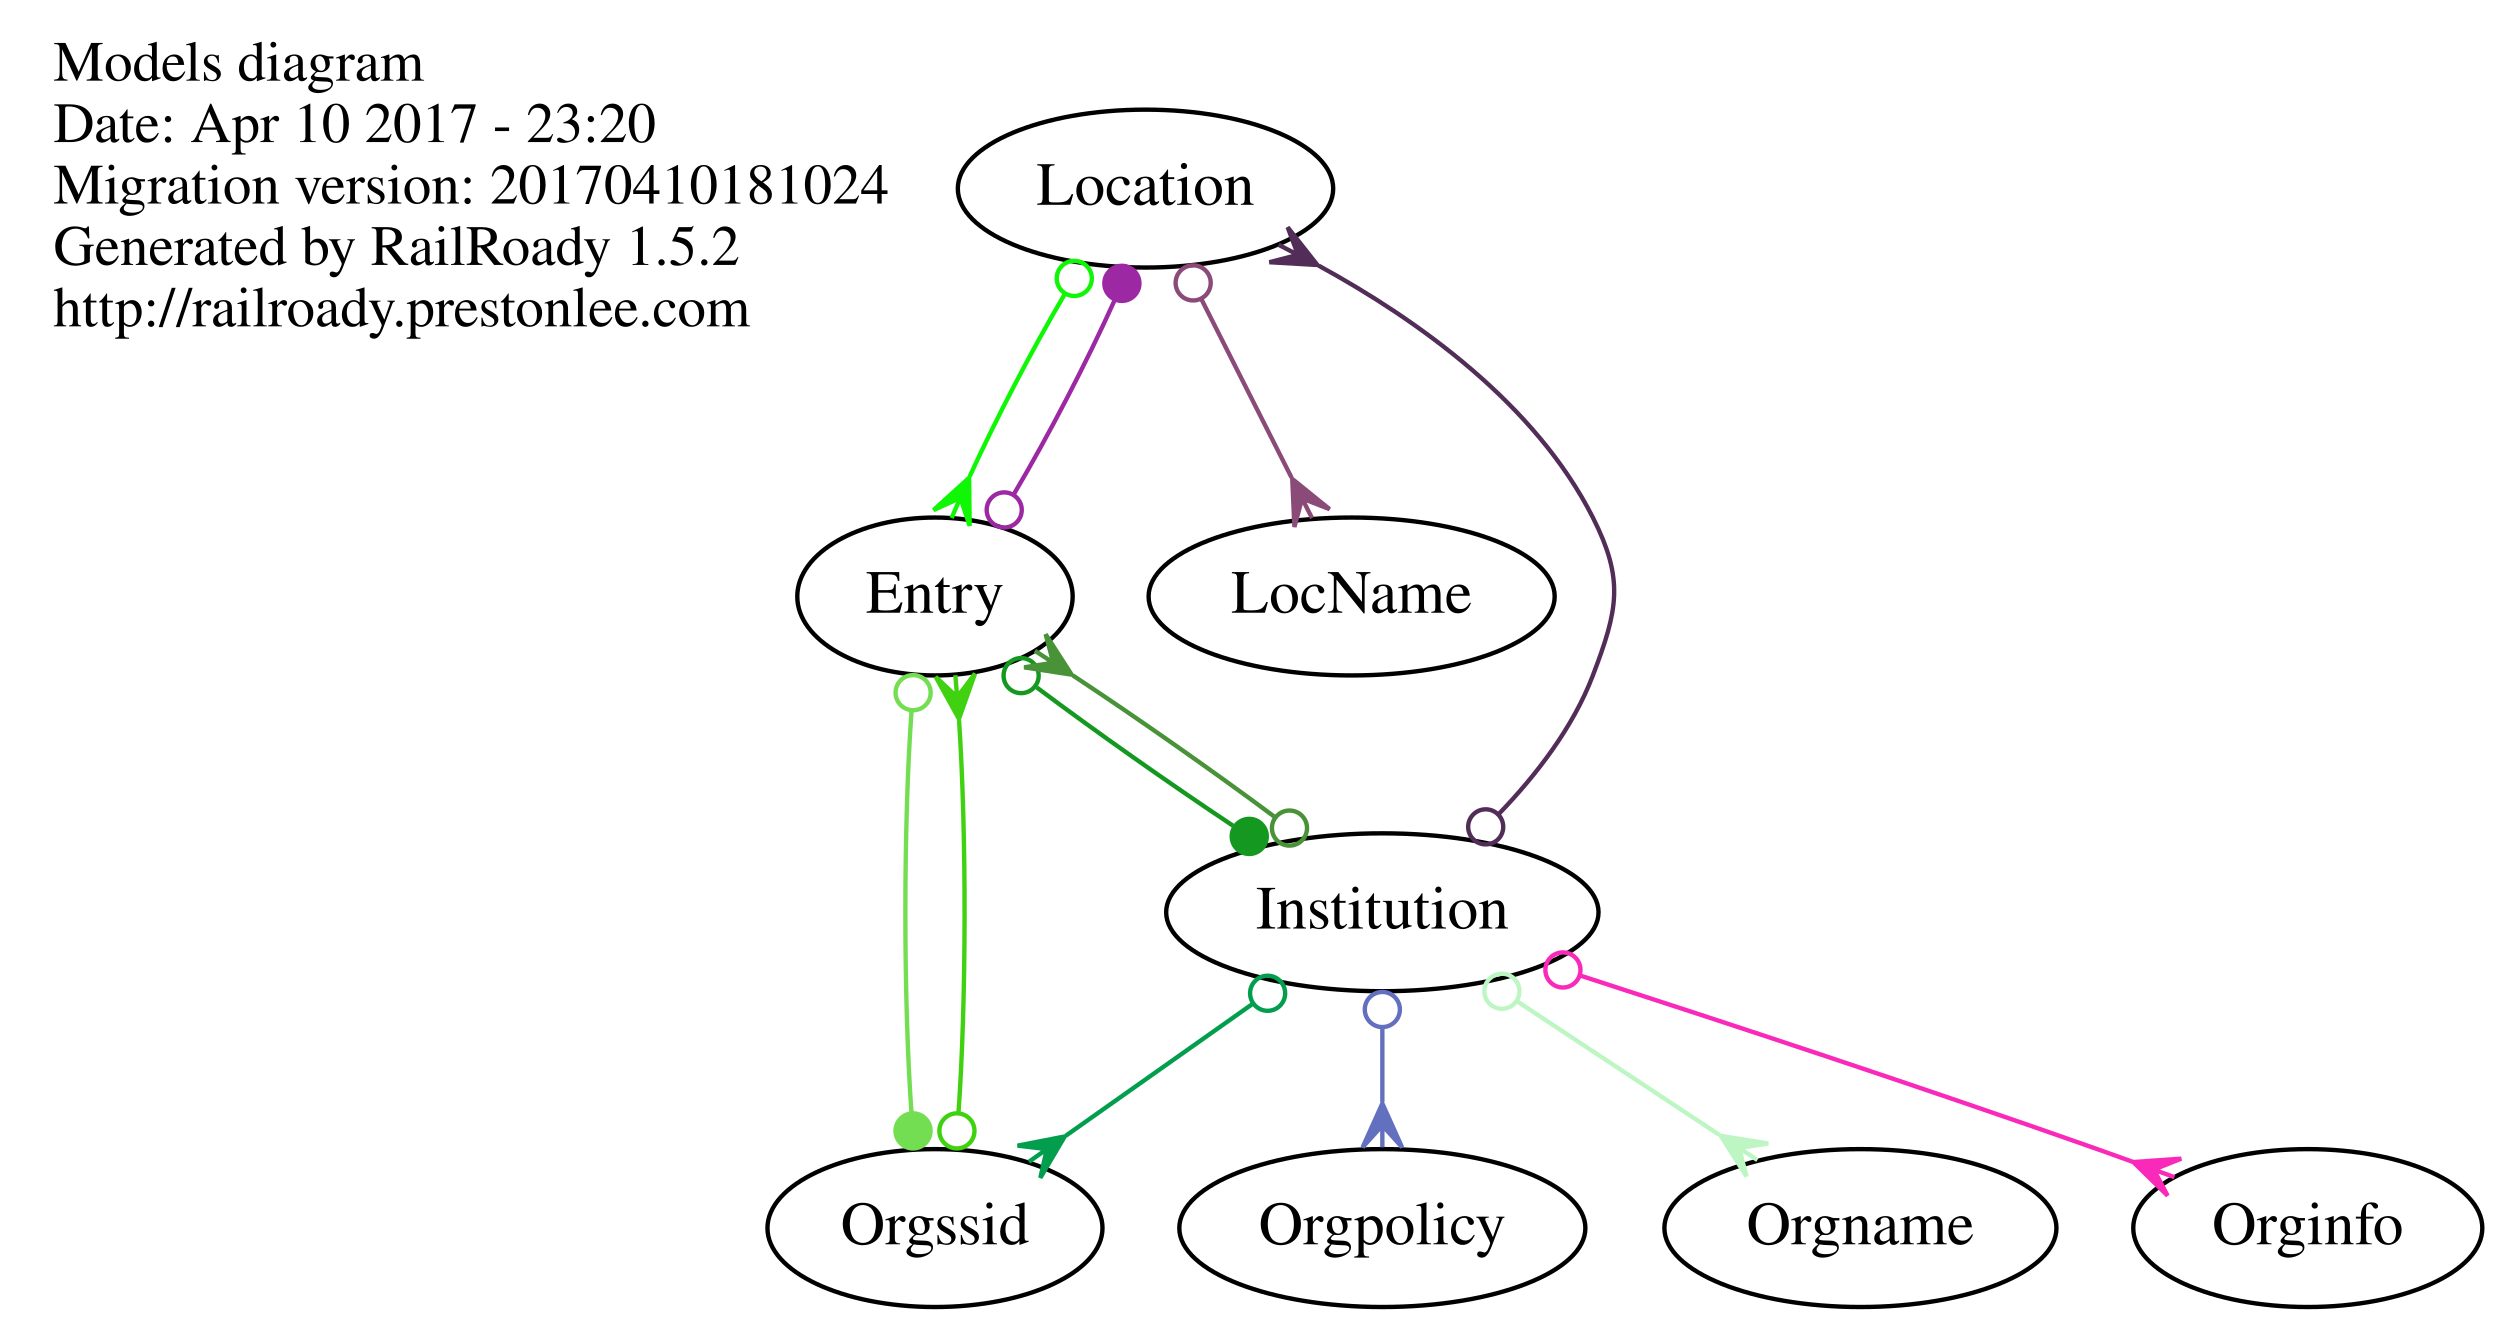
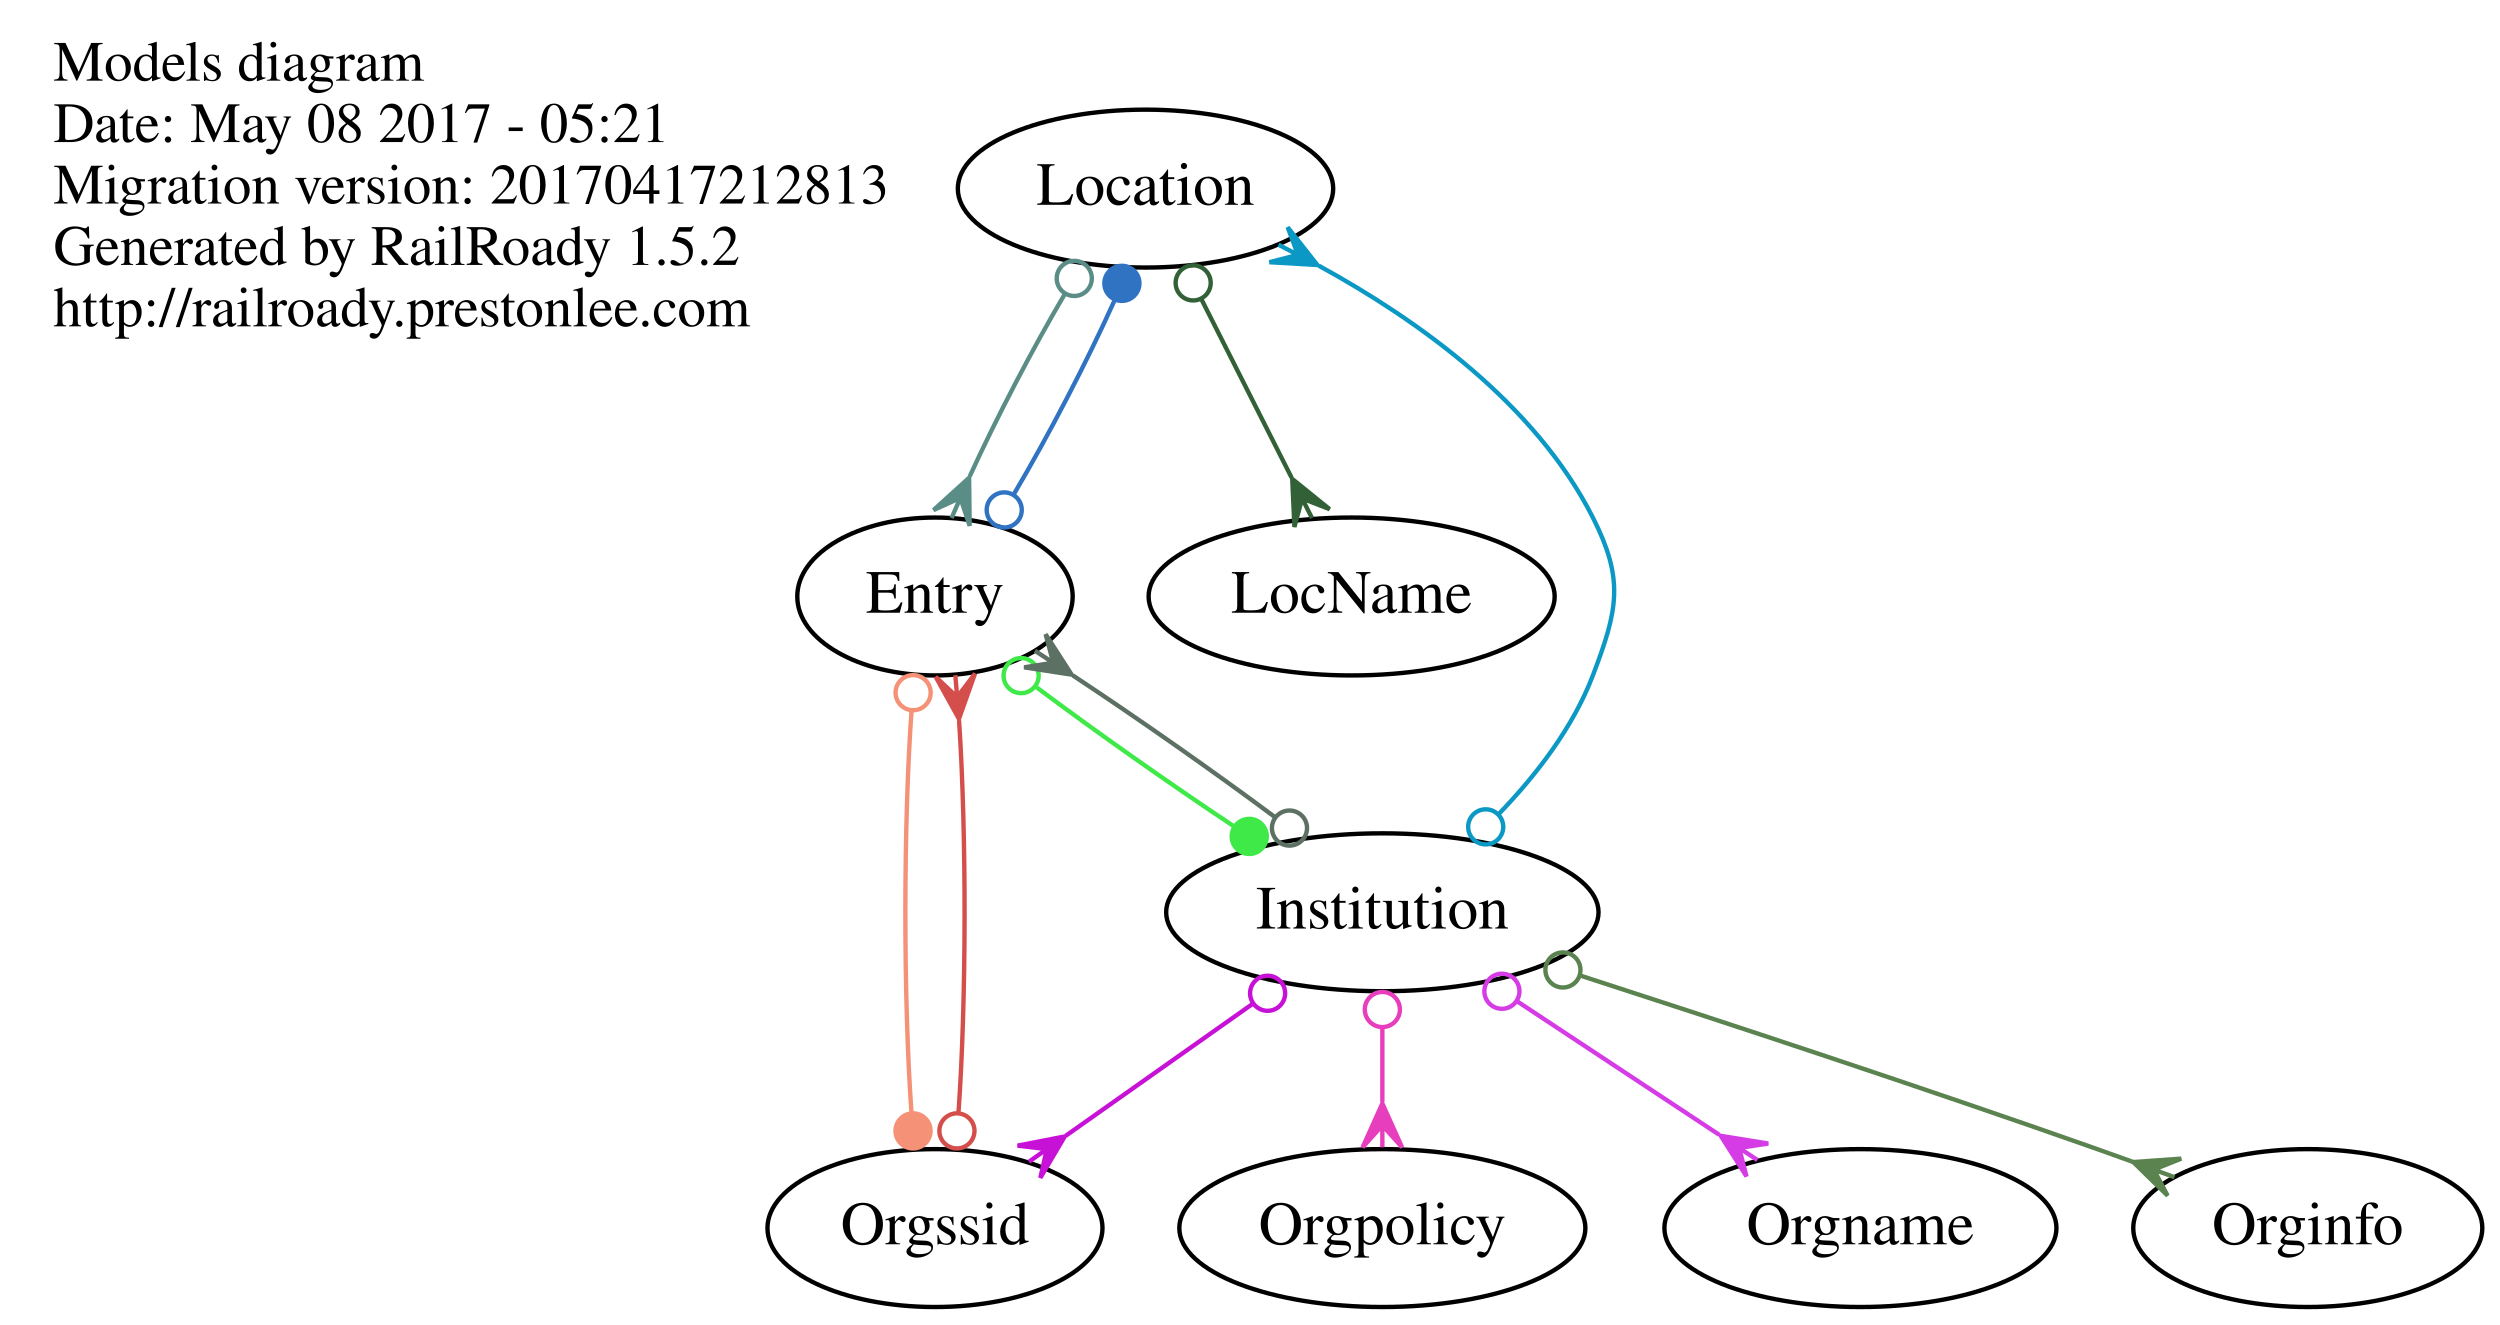
<svg xmlns="http://www.w3.org/2000/svg" width="570pt" height="302pt" viewBox="0.00 0.00 569.65 302.00">
  <g id="graph0" class="graph" transform="scale(1 1) rotate(0) translate(4 298)">
    <polygon fill="transparent" stroke="transparent" points="-4,4 -4,-298 565.646,-298 565.646,4 -4,4" />
    <g id="node1" class="node">
      <text text-anchor="start" x="8" y="-279.6" font-family="Times,serif" font-size="13.00" fill="#000000">Models diagram</text>
-       <text text-anchor="start" x="8" y="-265.6" font-family="Times,serif" font-size="13.00" fill="#000000">Date: Apr 10 2017 - 23:20</text>
-       <text text-anchor="start" x="8" y="-251.6" font-family="Times,serif" font-size="13.00" fill="#000000">Migration version: 20170410181024</text>
+       <text text-anchor="start" x="8" y="-265.6" font-family="Times,serif" font-size="13.00" fill="#000000">Date: May 08 2017 - 05:21</text>
+       <text text-anchor="start" x="8" y="-251.6" font-family="Times,serif" font-size="13.00" fill="#000000">Migration version: 20170417212813</text>
      <text text-anchor="start" x="8" y="-237.6" font-family="Times,serif" font-size="13.00" fill="#000000">Generated by RailRoady 1.5.2</text>
      <text text-anchor="start" x="8" y="-223.6" font-family="Times,serif" font-size="13.00" fill="#000000">http://railroady.prestonlee.com</text>
    </g>
    <g id="node2" class="node">
      <ellipse fill="none" stroke="#000000" cx="257" cy="-255" rx="42.793" ry="18" />
      <text text-anchor="middle" x="257" y="-251.3" font-family="Times,serif" font-size="14.00" fill="#000000">Location</text>
    </g>
    <g id="node3" class="node">
      <ellipse fill="none" stroke="#000000" cx="209" cy="-162" rx="31.396" ry="18" />
      <text text-anchor="middle" x="209" y="-158.3" font-family="Times,serif" font-size="14.00" fill="#000000">Entry</text>
    </g>
    <g id="edge1" class="edge">
-       <path fill="none" stroke="#0ff705" d="M238.608,-230.978C231.118,-218.264 222.958,-202.599 216.931,-189.411" />
-       <ellipse fill="none" stroke="#0ff705" cx="240.758" cy="-234.522" rx="4" ry="4" />
-       <polygon fill="#0ff705" stroke="#0ff705" points="216.781,-189.067 216.909,-178.102 214.782,-184.484 212.784,-179.9 212.784,-179.9 212.784,-179.9 214.782,-184.484 208.659,-181.699 216.781,-189.067 216.781,-189.067" />
+       <path fill="none" stroke="#5b8d87" d="M238.608,-230.978C231.118,-218.264 222.958,-202.599 216.931,-189.411" />
+       <ellipse fill="none" stroke="#5b8d87" cx="240.758" cy="-234.522" rx="4" ry="4" />
+       <polygon fill="#5b8d87" stroke="#5b8d87" points="216.781,-189.067 216.909,-178.102 214.782,-184.484 212.784,-179.9 212.784,-179.9 212.784,-179.9 214.782,-184.484 208.659,-181.699 216.781,-189.067 216.781,-189.067" />
    </g>
    <g id="node7" class="node">
      <ellipse fill="none" stroke="#000000" cx="304" cy="-162" rx="46.292" ry="18" />
      <text text-anchor="middle" x="304" y="-158.3" font-family="Times,serif" font-size="14.00" fill="#000000">LocName</text>
    </g>
    <g id="edge2" class="edge">
-       <path fill="none" stroke="#8a4b79" d="M269.785,-229.702C276.137,-217.132 283.819,-201.933 290.293,-189.123" />
-       <ellipse fill="none" stroke="#8a4b79" cx="267.866" cy="-233.499" rx="4" ry="4" />
-       <polygon fill="#8a4b79" stroke="#8a4b79" points="290.455,-188.801 298.982,-181.906 292.711,-184.339 294.966,-179.876 294.966,-179.876 294.966,-179.876 292.711,-184.339 290.95,-177.846 290.455,-188.801 290.455,-188.801" />
+       <path fill="none" stroke="#326137" d="M269.785,-229.702C276.137,-217.132 283.819,-201.933 290.293,-189.123" />
+       <ellipse fill="none" stroke="#326137" cx="267.866" cy="-233.499" rx="4" ry="4" />
+       <polygon fill="#326137" stroke="#326137" points="290.455,-188.801 298.982,-181.906 292.711,-184.339 294.966,-179.876 294.966,-179.876 294.966,-179.876 292.711,-184.339 290.95,-177.846 290.455,-188.801 290.455,-188.801" />
    </g>
    <g id="edge4" class="edge">
-       <path fill="none" stroke="#9c29a3" d="M227.014,-185.381C234.961,-198.806 243.721,-215.68 249.914,-229.453" />
-       <ellipse fill="none" stroke="#9c29a3" cx="224.787" cy="-181.733" rx="4" ry="4" />
-       <ellipse fill="#9c29a3" stroke="#9c29a3" cx="251.617" cy="-233.397" rx="4" ry="4" />
+       <path fill="none" stroke="#2f73c2" d="M227.014,-185.381C234.961,-198.806 243.721,-215.68 249.914,-229.453" />
+       <ellipse fill="none" stroke="#2f73c2" cx="224.787" cy="-181.733" rx="4" ry="4" />
+       <ellipse fill="#2f73c2" stroke="#2f73c2" cx="251.617" cy="-233.397" rx="4" ry="4" />
    </g>
    <g id="node4" class="node">
      <ellipse fill="none" stroke="#000000" cx="311" cy="-90" rx="49.291" ry="18" />
      <text text-anchor="middle" x="311" y="-86.3" font-family="Times,serif" font-size="14.00" fill="#000000">Institution</text>
    </g>
    <g id="edge3" class="edge">
-       <path fill="none" stroke="#14981f" d="M232.184,-141.274C245.458,-131.347 262.242,-119.519 276.96,-109.726" />
-       <ellipse fill="none" stroke="#14981f" cx="228.641" cy="-143.96" rx="4" ry="4" />
-       <ellipse fill="#14981f" stroke="#14981f" cx="280.653" cy="-107.297" rx="4" ry="4" />
+       <path fill="none" stroke="#3ee948" d="M232.184,-141.274C245.458,-131.347 262.242,-119.519 276.96,-109.726" />
+       <ellipse fill="none" stroke="#3ee948" cx="228.641" cy="-143.96" rx="4" ry="4" />
+       <ellipse fill="#3ee948" stroke="#3ee948" cx="280.653" cy="-107.297" rx="4" ry="4" />
    </g>
    <g id="node6" class="node">
      <ellipse fill="none" stroke="#000000" cx="209" cy="-18" rx="38.194" ry="18" />
      <text text-anchor="middle" x="209" y="-14.3" font-family="Times,serif" font-size="14.00" fill="#000000">Orgssid</text>
    </g>
    <g id="edge5" class="edge">
-       <path fill="none" stroke="#74de53" d="M203.669,-136.048C201.789,-110.144 201.777,-70.54 203.632,-44.46" />
-       <ellipse fill="none" stroke="#74de53" cx="204.014" cy="-140.068" rx="4" ry="4" />
-       <ellipse fill="#74de53" stroke="#74de53" cx="203.996" cy="-40.158" rx="4" ry="4" />
+       <path fill="none" stroke="#f59176" d="M203.669,-136.048C201.789,-110.144 201.777,-70.54 203.632,-44.46" />
+       <ellipse fill="none" stroke="#f59176" cx="204.014" cy="-140.068" rx="4" ry="4" />
+       <ellipse fill="#f59176" stroke="#f59176" cx="203.996" cy="-40.158" rx="4" ry="4" />
    </g>
    <g id="edge11" class="edge">
-       <path fill="none" stroke="#512d58" d="M337.593,-112.459C346.118,-121.309 354.509,-132.188 359,-144 364.686,-158.956 366.223,-165.723 359,-180 345.918,-205.857 319.259,-224.972 296.476,-237.433" />
-       <ellipse fill="none" stroke="#512d58" cx="334.565" cy="-109.476" rx="4" ry="4" />
-       <polygon fill="#512d58" stroke="#512d58" points="296.192,-237.581 285.245,-238.214 291.759,-239.893 287.325,-242.204 287.325,-242.204 287.325,-242.204 291.759,-239.893 289.406,-246.195 296.192,-237.581 296.192,-237.581" />
+       <path fill="none" stroke="#0c98c4" d="M337.593,-112.459C346.118,-121.309 354.509,-132.188 359,-144 364.686,-158.956 366.223,-165.723 359,-180 345.918,-205.857 319.259,-224.972 296.476,-237.433" />
+       <ellipse fill="none" stroke="#0c98c4" cx="334.565" cy="-109.476" rx="4" ry="4" />
+       <polygon fill="#0c98c4" stroke="#0c98c4" points="296.192,-237.581 285.245,-238.214 291.759,-239.893 287.325,-242.204 287.325,-242.204 287.325,-242.204 291.759,-239.893 289.406,-246.195 296.192,-237.581 296.192,-237.581" />
    </g>
    <g id="edge10" class="edge">
-       <path fill="none" stroke="#489238" d="M286.526,-111.689C272.667,-122.006 255.293,-134.195 240.448,-143.992" />
-       <ellipse fill="none" stroke="#489238" cx="289.826" cy="-109.201" rx="4" ry="4" />
-       <polygon fill="#489238" stroke="#489238" points="240.163,-144.177 229.326,-145.849 235.97,-146.9 231.776,-149.623 231.776,-149.623 231.776,-149.623 235.97,-146.9 234.227,-153.397 240.163,-144.177 240.163,-144.177" />
+       <path fill="none" stroke="#5c7063" d="M286.526,-111.689C272.667,-122.006 255.293,-134.195 240.448,-143.992" />
+       <ellipse fill="none" stroke="#5c7063" cx="289.826" cy="-109.201" rx="4" ry="4" />
+       <polygon fill="#5c7063" stroke="#5c7063" points="240.163,-144.177 229.326,-145.849 235.97,-146.9 231.776,-149.623 231.776,-149.623 231.776,-149.623 235.97,-146.9 234.227,-153.397 240.163,-144.177 240.163,-144.177" />
    </g>
    <g id="node5" class="node">
      <ellipse fill="none" stroke="#000000" cx="311" cy="-18" rx="46.292" ry="18" />
      <text text-anchor="middle" x="311" y="-14.3" font-family="Times,serif" font-size="14.00" fill="#000000">Orgpolicy</text>
    </g>
    <g id="edge8" class="edge">
-       <path fill="none" stroke="#6370bf" d="M311,-63.814C311,-58.278 311,-52.405 311,-46.779" />
-       <ellipse fill="none" stroke="#6370bf" cx="311" cy="-67.831" rx="4" ry="4" />
-       <polygon fill="#6370bf" stroke="#6370bf" points="311,-46.413 315.5,-36.413 311,-41.413 311,-36.413 311,-36.413 311,-36.413 311,-41.413 306.5,-36.413 311,-46.413 311,-46.413" />
+       <path fill="none" stroke="#e73ebe" d="M311,-63.814C311,-58.278 311,-52.405 311,-46.779" />
+       <ellipse fill="none" stroke="#e73ebe" cx="311" cy="-67.831" rx="4" ry="4" />
+       <polygon fill="#e73ebe" stroke="#e73ebe" points="311,-46.413 315.5,-36.413 311,-41.413 311,-36.413 311,-36.413 311,-36.413 311,-41.413 306.5,-36.413 311,-46.413 311,-46.413" />
    </g>
    <g id="edge9" class="edge">
-       <path fill="none" stroke="#029e4e" d="M281.366,-69.082C267.993,-59.642 252.228,-48.514 238.833,-39.058" />
-       <ellipse fill="none" stroke="#029e4e" cx="284.841" cy="-71.535" rx="4" ry="4" />
-       <polygon fill="#029e4e" stroke="#029e4e" points="238.59,-38.887 233.016,-29.444 234.505,-36.004 230.42,-33.12 230.42,-33.12 230.42,-33.12 234.505,-36.004 227.825,-36.797 238.59,-38.887 238.59,-38.887" />
+       <path fill="none" stroke="#c711d6" d="M281.366,-69.082C267.993,-59.642 252.228,-48.514 238.833,-39.058" />
+       <ellipse fill="none" stroke="#c711d6" cx="284.841" cy="-71.535" rx="4" ry="4" />
+       <polygon fill="#c711d6" stroke="#c711d6" points="238.59,-38.887 233.016,-29.444 234.505,-36.004 230.42,-33.12 230.42,-33.12 230.42,-33.12 234.505,-36.004 227.825,-36.797 238.59,-38.887 238.59,-38.887" />
    </g>
    <g id="node8" class="node">
      <ellipse fill="none" stroke="#000000" cx="420" cy="-18" rx="44.693" ry="18" />
      <text text-anchor="middle" x="420" y="-14.3" font-family="Times,serif" font-size="14.00" fill="#000000">Orgname</text>
    </g>
    <g id="edge6" class="edge">
-       <path fill="none" stroke="#bdf6c3" d="M341.612,-69.779C356.017,-60.264 373.199,-48.914 387.8,-39.27" />
-       <ellipse fill="none" stroke="#bdf6c3" cx="338.258" cy="-71.995" rx="4" ry="4" />
-       <polygon fill="#bdf6c3" stroke="#bdf6c3" points="388.166,-39.028 398.99,-37.271 392.338,-36.272 396.51,-33.516 396.51,-33.516 396.51,-33.516 392.338,-36.272 394.03,-29.762 388.166,-39.028 388.166,-39.028" />
+       <path fill="none" stroke="#d53ce6" d="M341.612,-69.779C356.017,-60.264 373.199,-48.914 387.8,-39.27" />
+       <ellipse fill="none" stroke="#d53ce6" cx="338.258" cy="-71.995" rx="4" ry="4" />
+       <polygon fill="#d53ce6" stroke="#d53ce6" points="388.166,-39.028 398.99,-37.271 392.338,-36.272 396.51,-33.516 396.51,-33.516 396.51,-33.516 392.338,-36.272 394.03,-29.762 388.166,-39.028 388.166,-39.028" />
    </g>
    <g id="node9" class="node">
      <ellipse fill="none" stroke="#000000" cx="522" cy="-18" rx="39.794" ry="18" />
      <text text-anchor="middle" x="522" y="-14.3" font-family="Times,serif" font-size="14.00" fill="#000000">Orginfo</text>
    </g>
    <g id="edge7" class="edge">
-       <path fill="none" stroke="#f929b9" d="M356.004,-75.611C388.824,-64.99 434.312,-50.01 474,-36 476.675,-35.056 479.428,-34.068 482.198,-33.061" />
-       <ellipse fill="none" stroke="#f929b9" cx="352.171" cy="-76.849" rx="4" ry="4" />
-       <polygon fill="#f929b9" stroke="#f929b9" points="482.209,-33.057 493.148,-33.829 486.902,-31.331 491.594,-29.605 491.594,-29.605 491.594,-29.605 486.902,-31.331 490.041,-25.382 482.209,-33.057 482.209,-33.057" />
+       <path fill="none" stroke="#5a834f" d="M356.004,-75.611C388.824,-64.99 434.312,-50.01 474,-36 476.675,-35.056 479.428,-34.068 482.198,-33.061" />
+       <ellipse fill="none" stroke="#5a834f" cx="352.171" cy="-76.849" rx="4" ry="4" />
+       <polygon fill="#5a834f" stroke="#5a834f" points="482.209,-33.057 493.148,-33.829 486.902,-31.331 491.594,-29.605 491.594,-29.605 491.594,-29.605 486.902,-31.331 490.041,-25.382 482.209,-33.057 482.209,-33.057" />
    </g>
    <g id="edge12" class="edge">
-       <path fill="none" stroke="#40d210" d="M214.351,-44.232C216.169,-69.564 216.215,-107.807 214.488,-133.787" />
-       <ellipse fill="none" stroke="#40d210" cx="214.005" cy="-40.158" rx="4" ry="4" />
-       <polygon fill="#40d210" stroke="#40d210" points="214.464,-134.087 209.159,-143.685 214.054,-139.07 213.644,-144.054 213.644,-144.054 213.644,-144.054 214.054,-139.07 218.129,-144.422 214.464,-134.087 214.464,-134.087" />
+       <path fill="none" stroke="#d44f4b" d="M214.351,-44.232C216.169,-69.564 216.215,-107.807 214.488,-133.787" />
+       <ellipse fill="none" stroke="#d44f4b" cx="214.005" cy="-40.158" rx="4" ry="4" />
+       <polygon fill="#d44f4b" stroke="#d44f4b" points="214.464,-134.087 209.159,-143.685 214.054,-139.07 213.644,-144.054 213.644,-144.054 213.644,-144.054 214.054,-139.07 218.129,-144.422 214.464,-134.087 214.464,-134.087" />
    </g>
  </g>
</svg>
